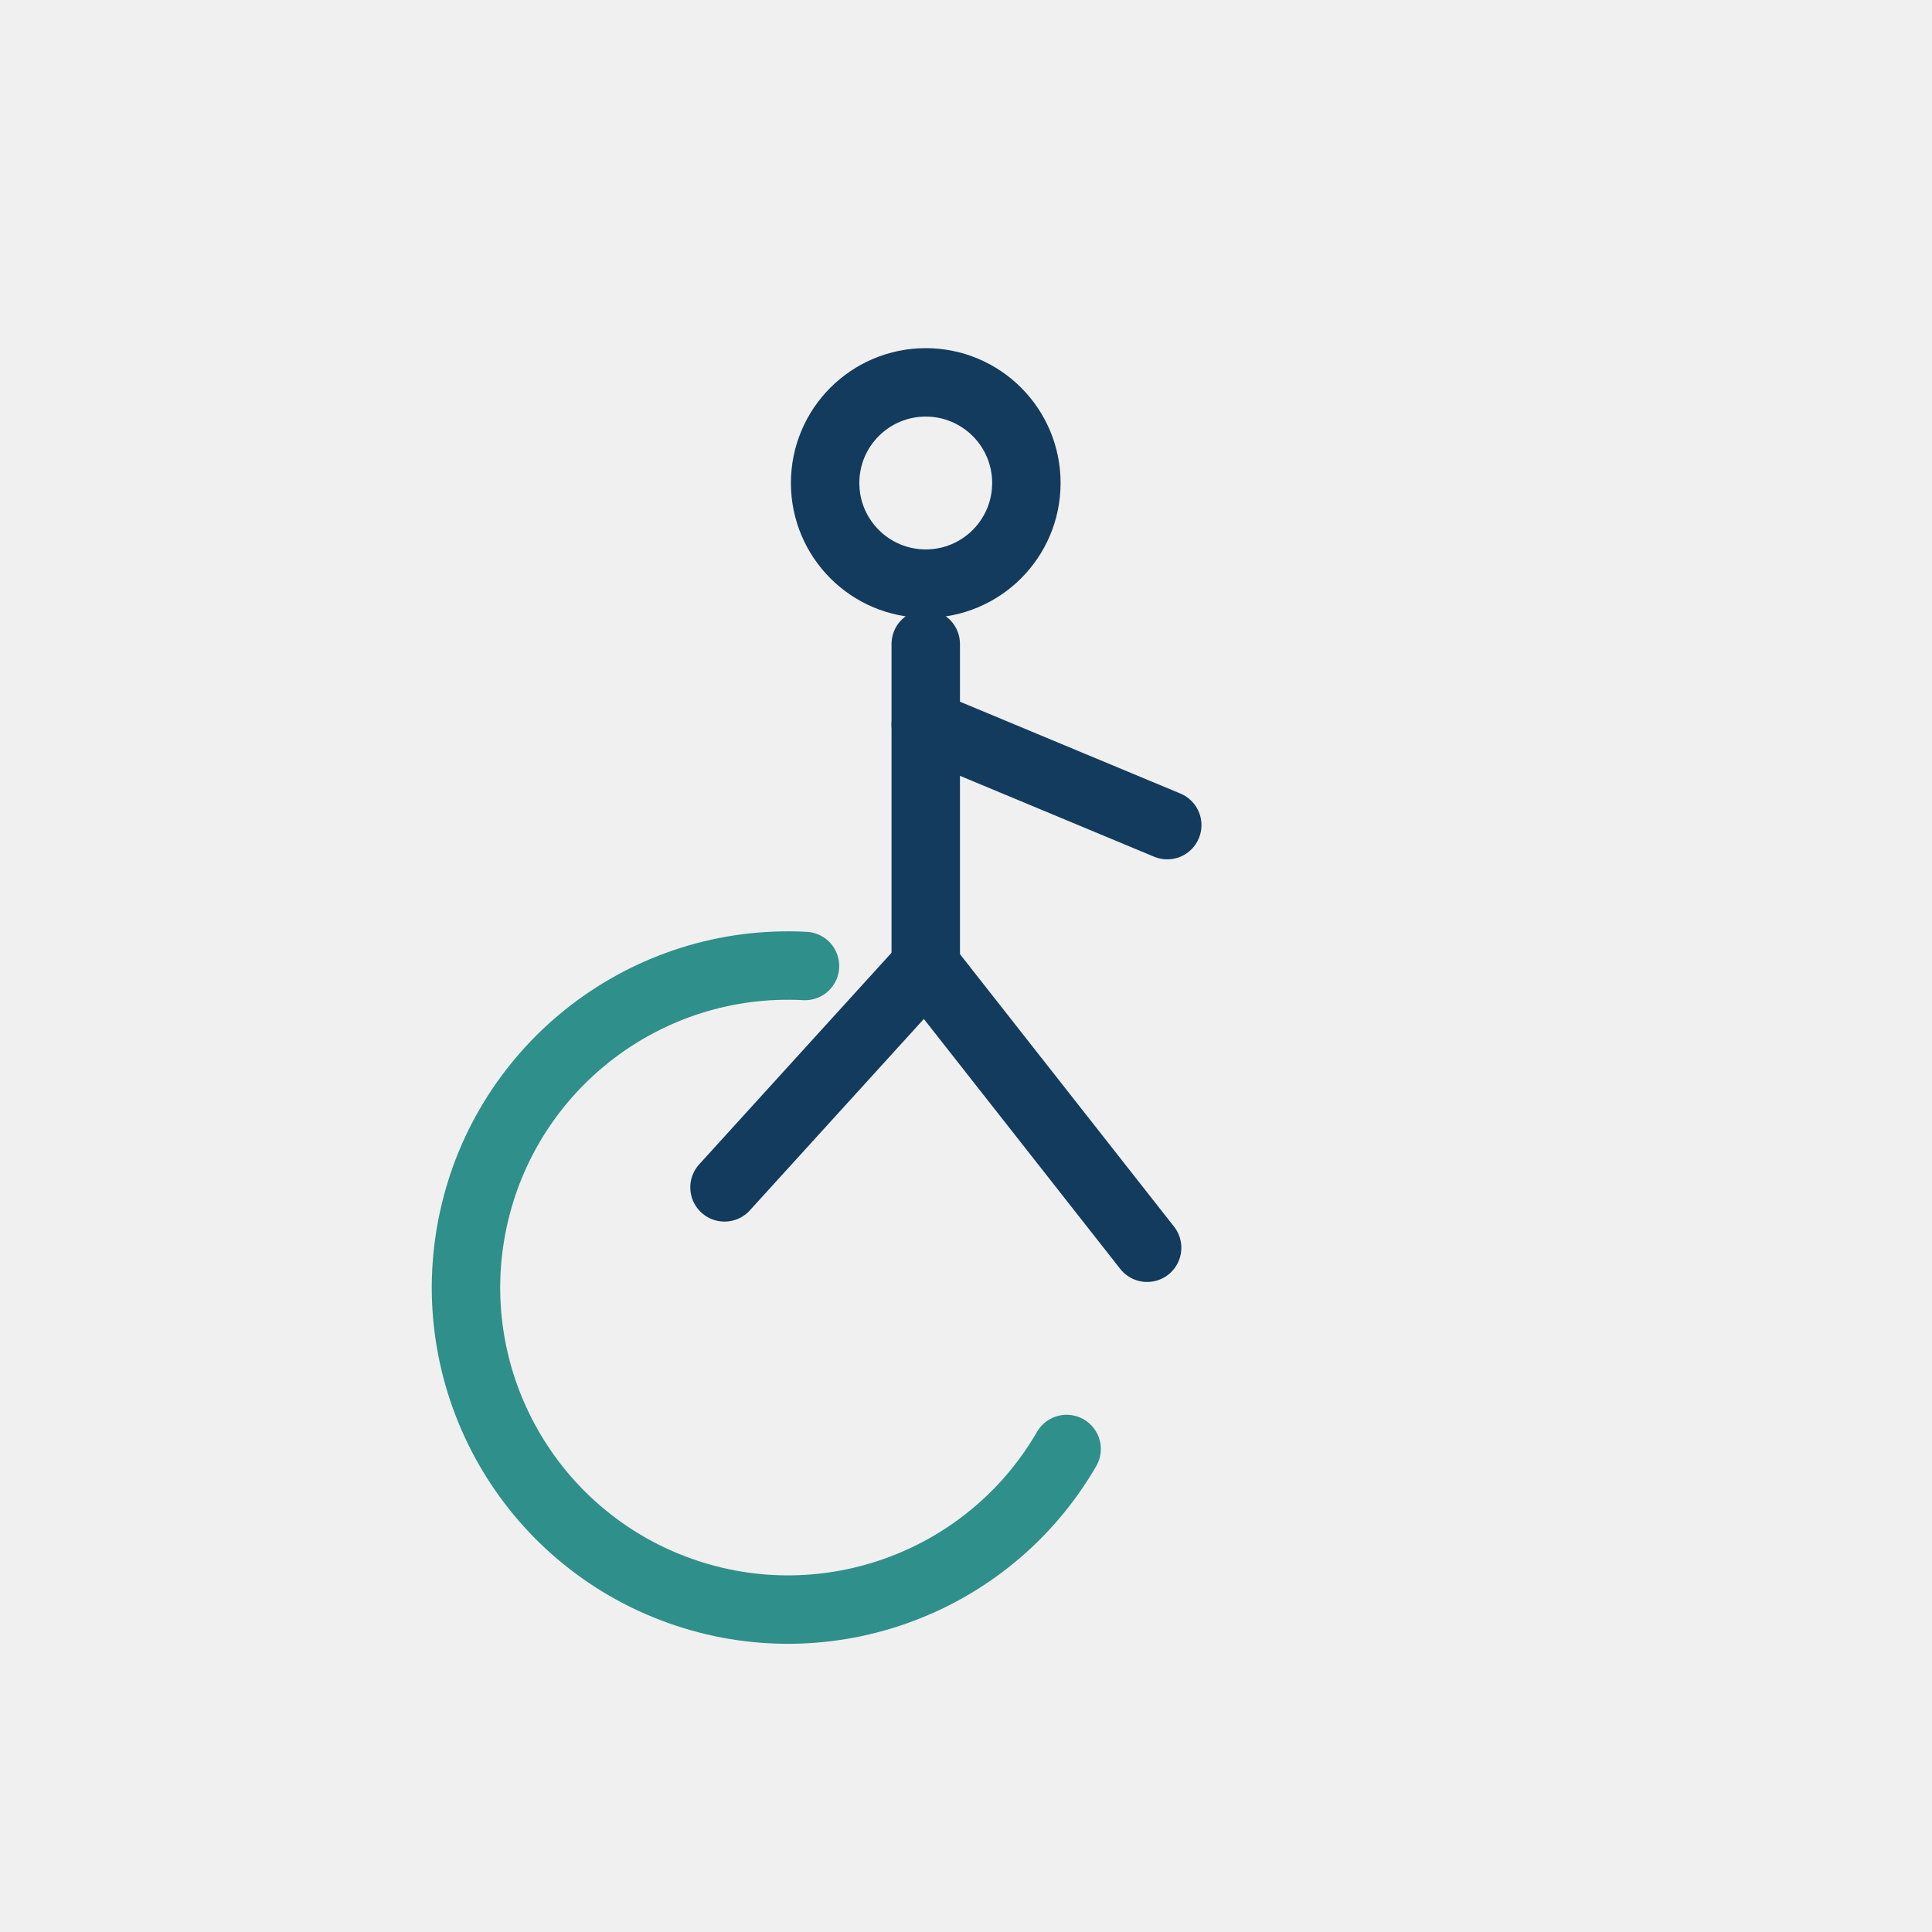
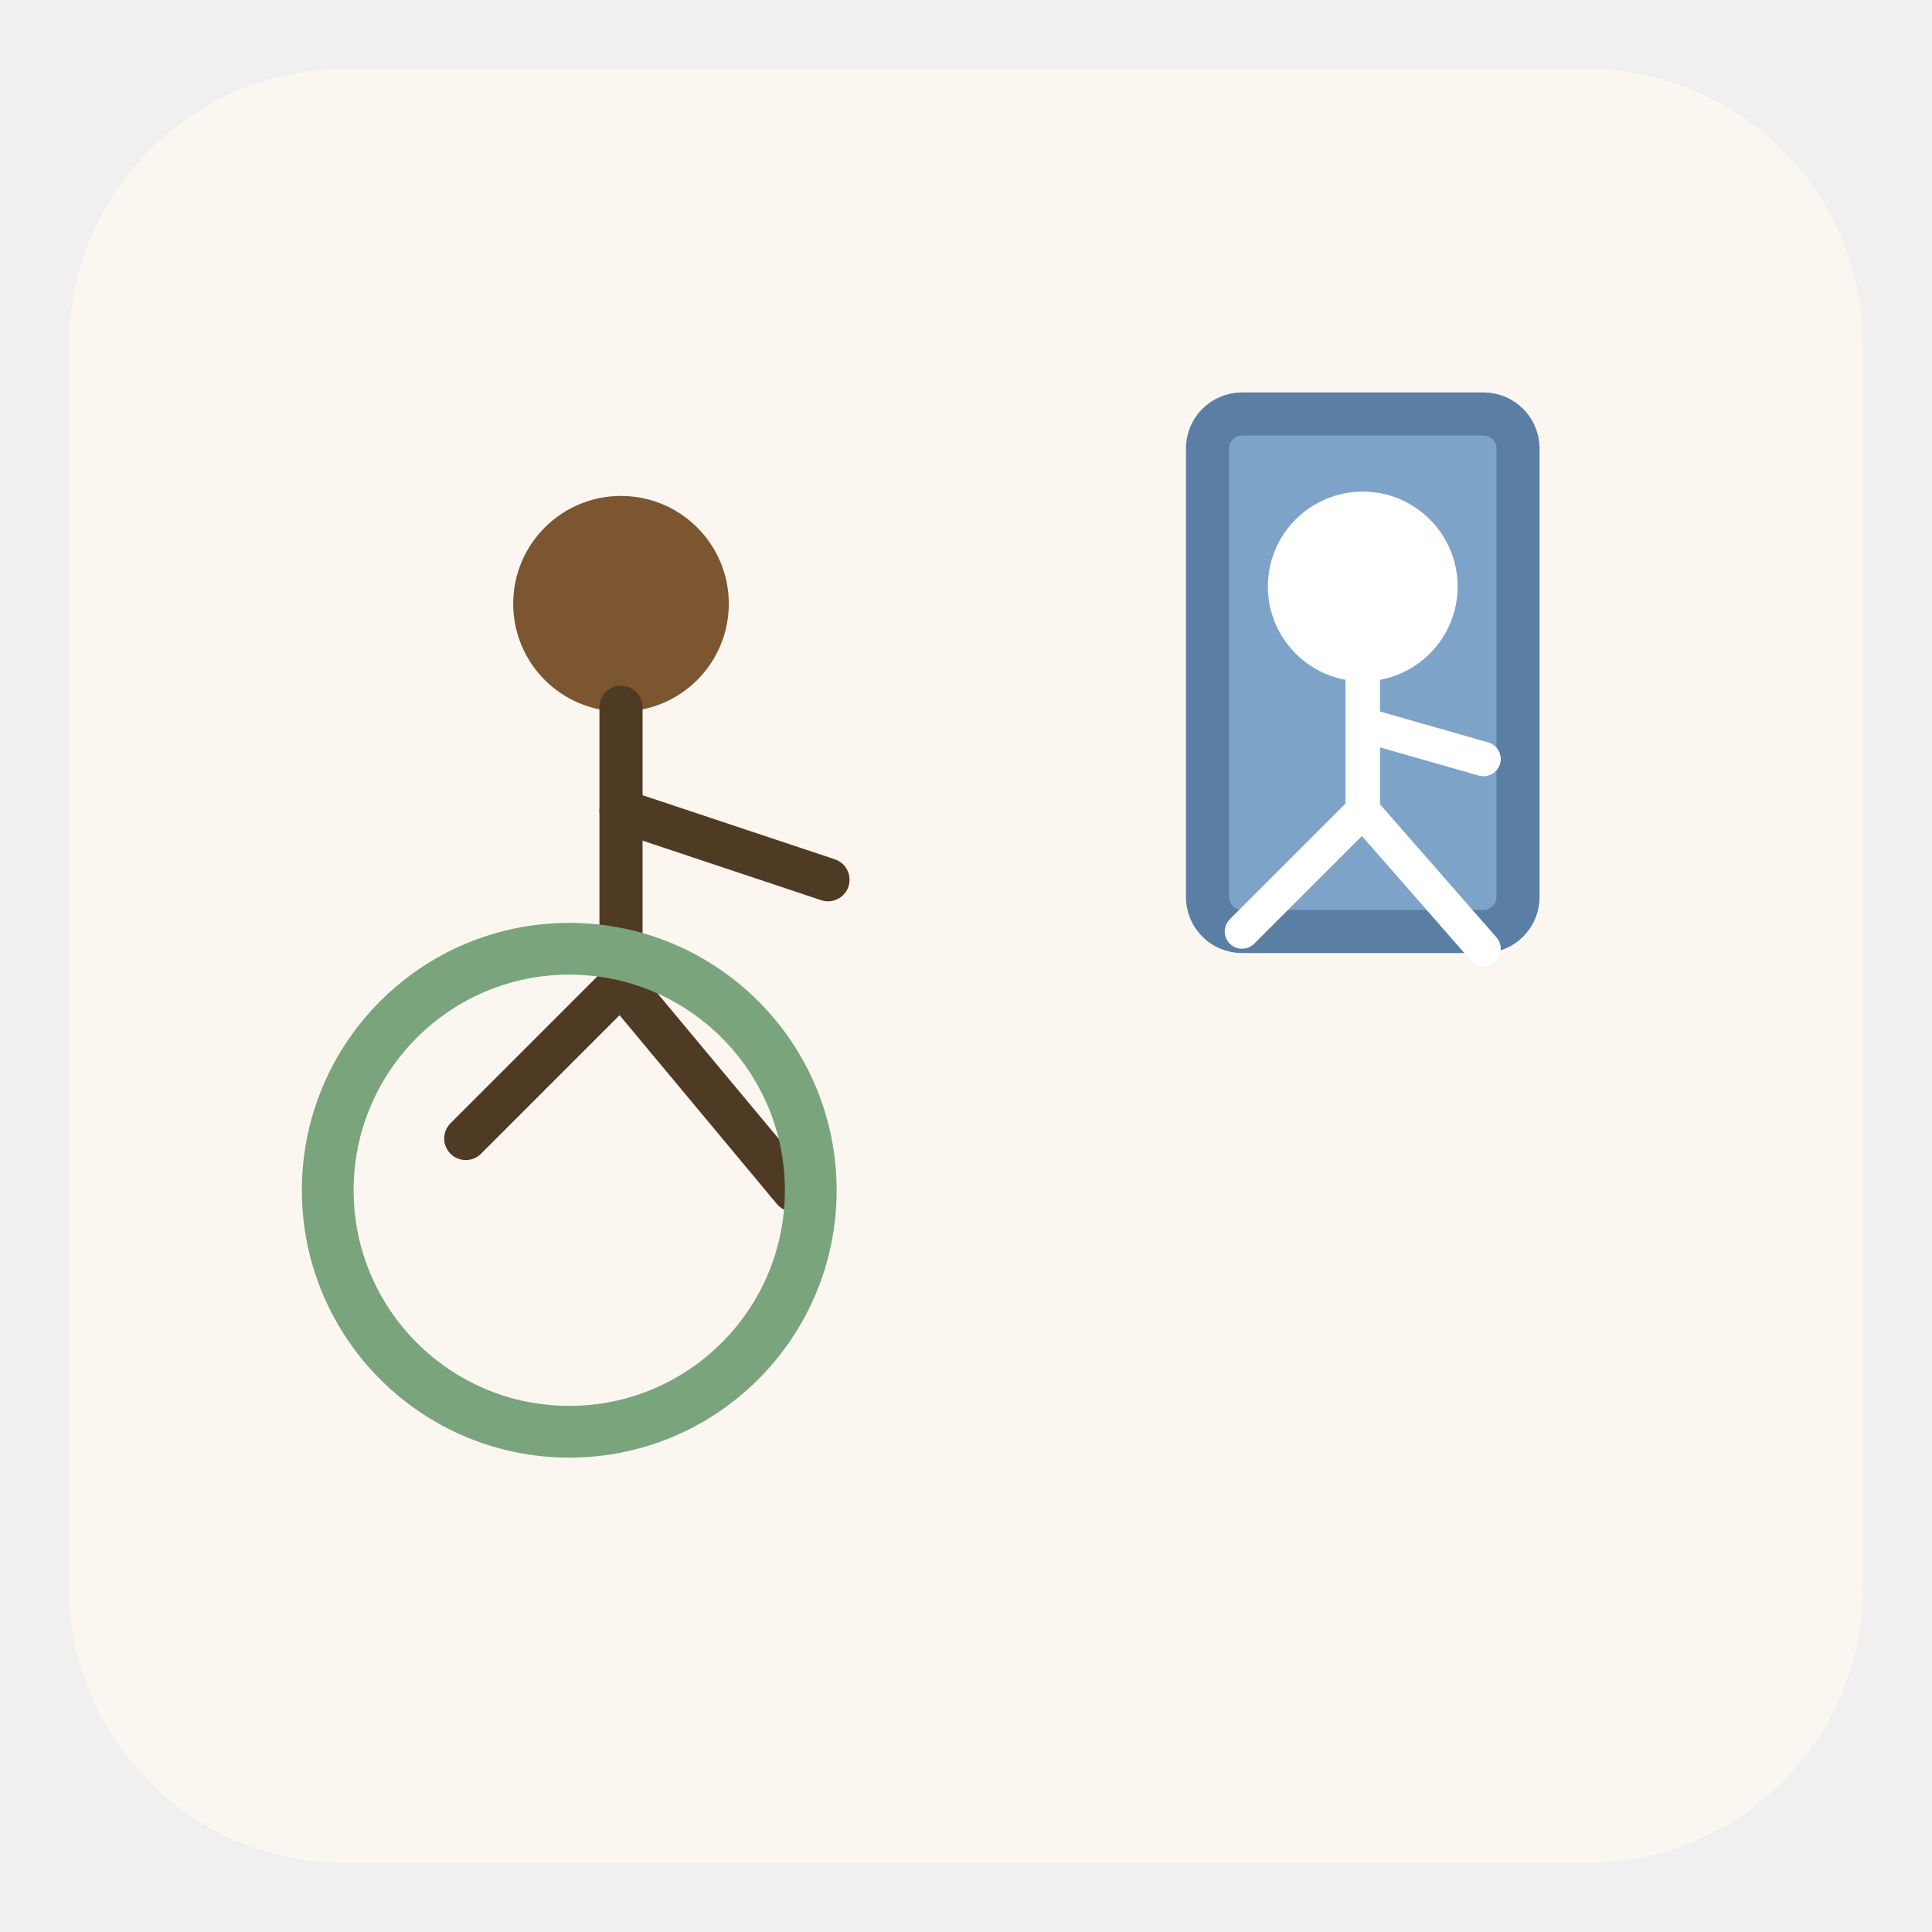
- <svg xmlns="http://www.w3.org/2000/svg" viewBox="0 0 96 96" role="img" aria-labelledby="t">
-   <g fill="none" stroke="#123B5D" stroke-width="3.4" stroke-linecap="round" stroke-linejoin="round">
-     <circle cx="46" cy="24" r="5" stroke="#123B5D" />
-     <line x1="46" y1="32" x2="46" y2="48" stroke="#123B5D" />
-     <line x1="46" y1="36" x2="58" y2="41" stroke="#123B5D" />
-     <line x1="46" y1="48" x2="36" y2="59" stroke="#123B5D" />
-     <line x1="46" y1="48" x2="57" y2="62" stroke="#123B5D" />
-     <path d="M40 48 A16 16 0 1 0 53 72" stroke="#2F8F8A" />
-   </g>
+ <svg xmlns="http://www.w3.org/2000/svg" viewBox="0 0 112 112" role="img" aria-labelledby="title">
+   <rect x="4" y="4" width="104" height="104" rx="16" fill="#FBF7F0" />
+   <circle cx="36" cy="35" r="5" fill="#7B5631" stroke="#7B5631" stroke-width="2.5" />
+   <line x1="36" y1="41" x2="36" y2="57" stroke="#4F3A24" stroke-width="2.5" stroke-linecap="round" />
+   <line x1="36" y1="47" x2="48" y2="51" stroke="#4F3A24" stroke-width="2.5" stroke-linecap="round" />
+   <line x1="36" y1="57" x2="27" y2="66" stroke="#4F3A24" stroke-width="2.5" stroke-linecap="round" />
+   <line x1="36" y1="57" x2="46" y2="69" stroke="#4F3A24" stroke-width="2.5" stroke-linecap="round" />
+   <circle cx="33" cy="69" r="14" fill="none" stroke="#7AA47C" stroke-width="3" />
+   <rect x="70" y="24" width="18" height="30" rx="2" fill="#7EA3C9" stroke="#5A7EA4" stroke-width="2.5" />
+   <circle cx="79" cy="34" r="5" fill="white" stroke="white" stroke-width="1" />
+   <line x1="79" y1="39" x2="79" y2="47" stroke="white" stroke-width="2" stroke-linecap="round" />
+   <line x1="79" y1="42" x2="86" y2="44" stroke="white" stroke-width="2" stroke-linecap="round" />
+   <line x1="79" y1="47" x2="72" y2="54" stroke="white" stroke-width="2" stroke-linecap="round" />
+   <line x1="79" y1="47" x2="86" y2="55" stroke="white" stroke-width="2" stroke-linecap="round" />
</svg>
